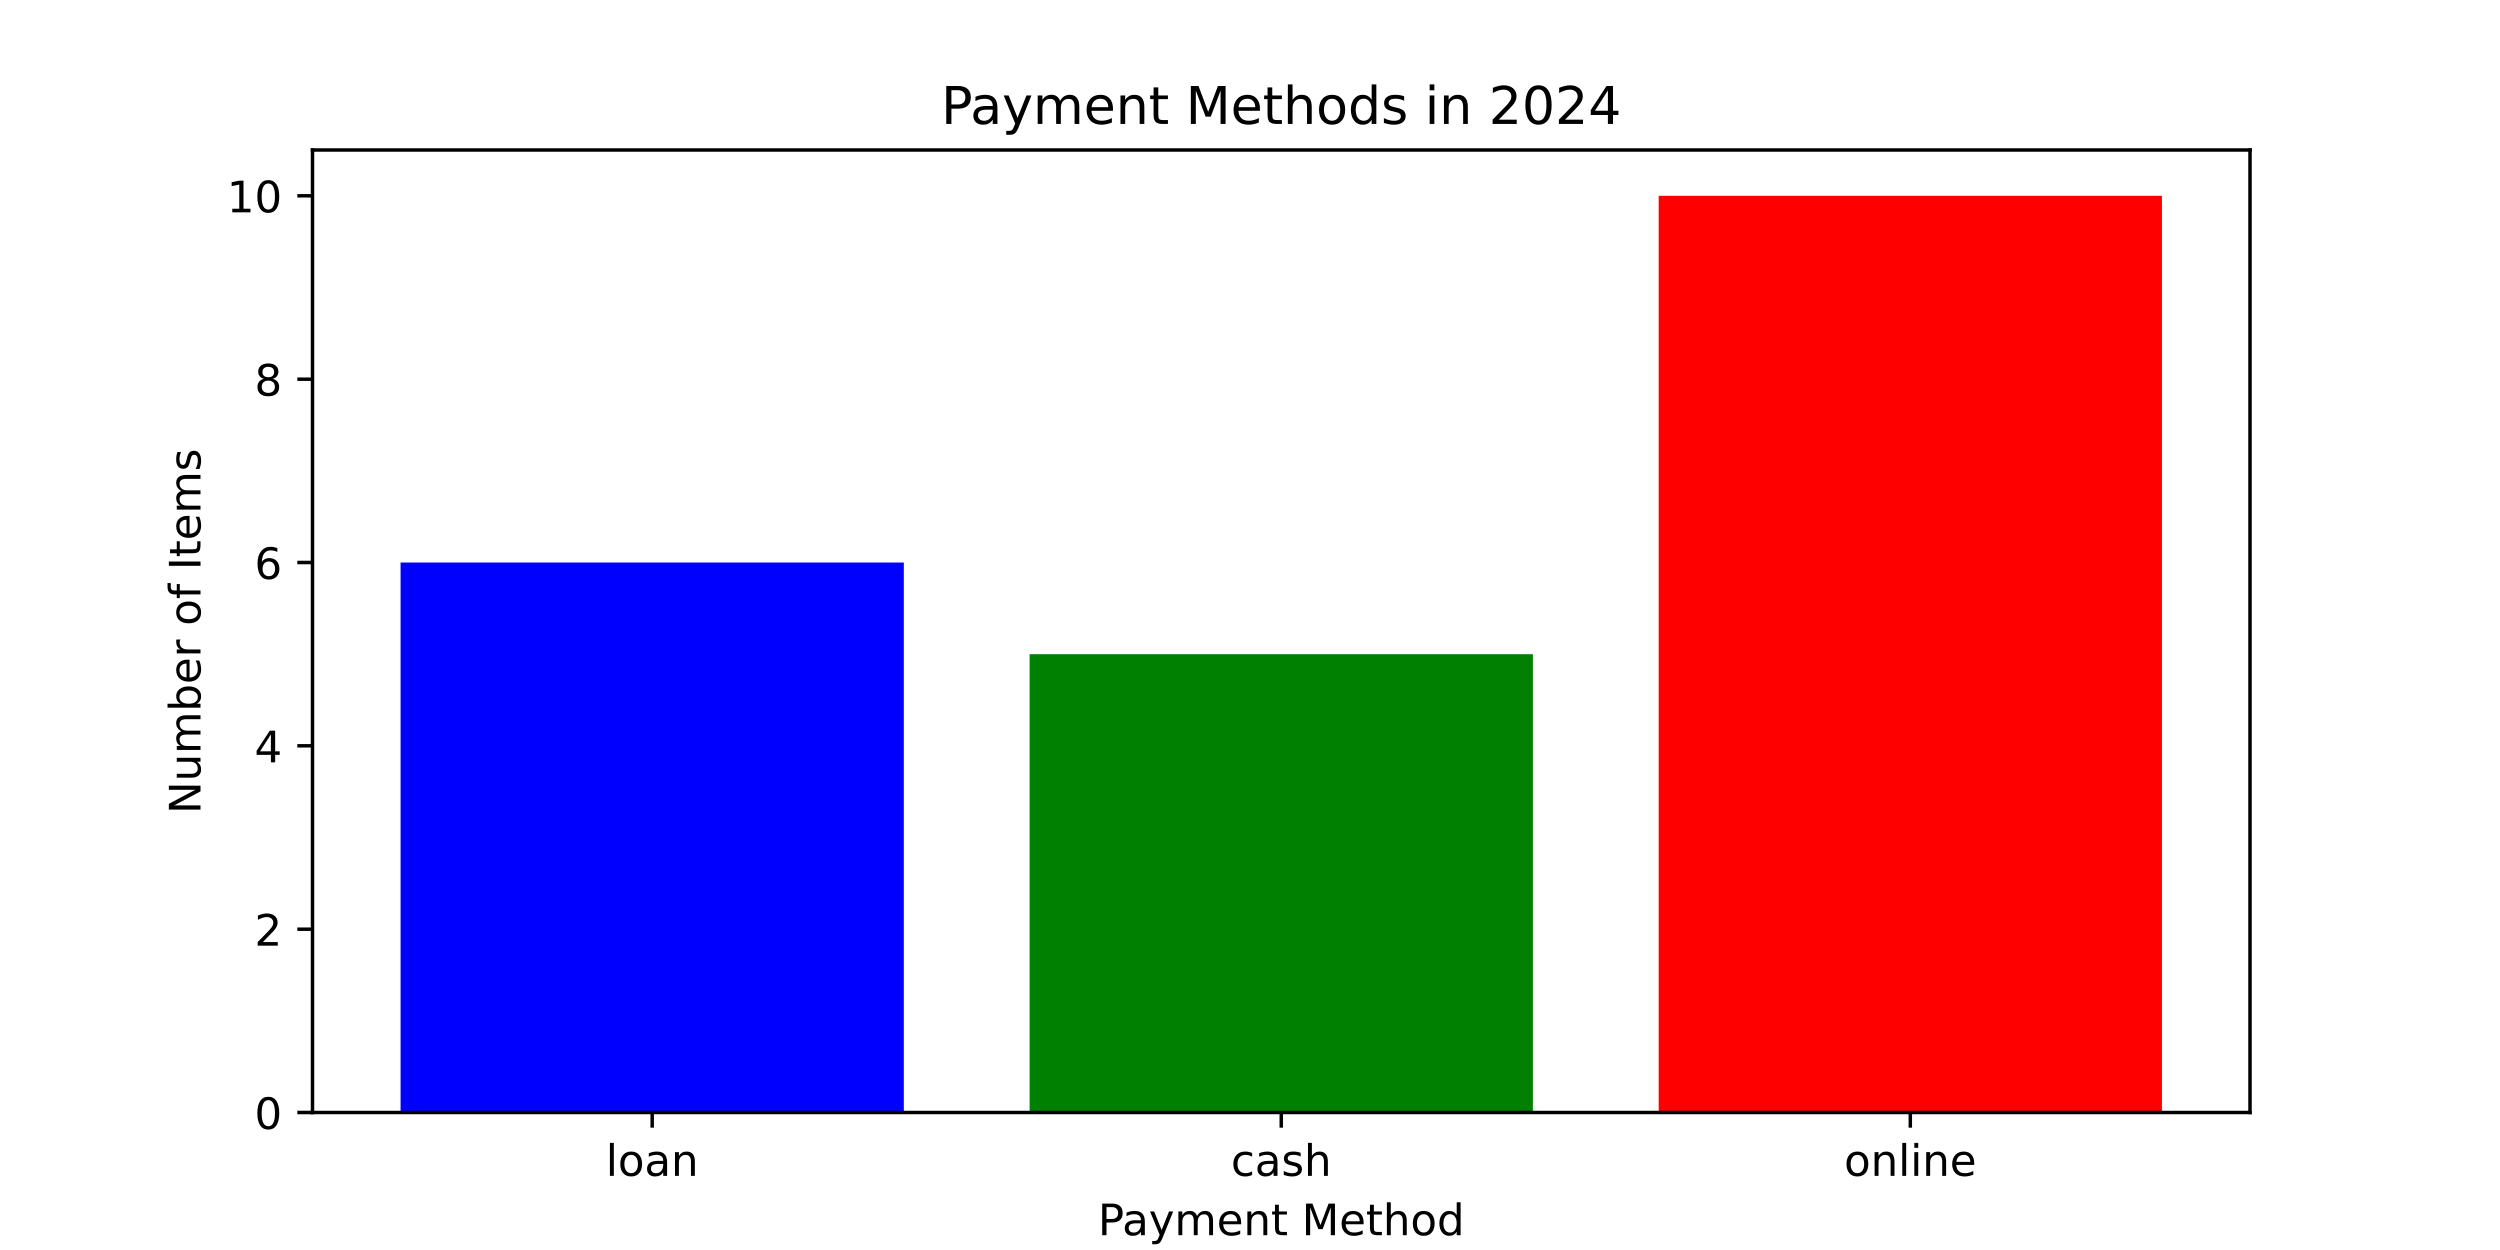
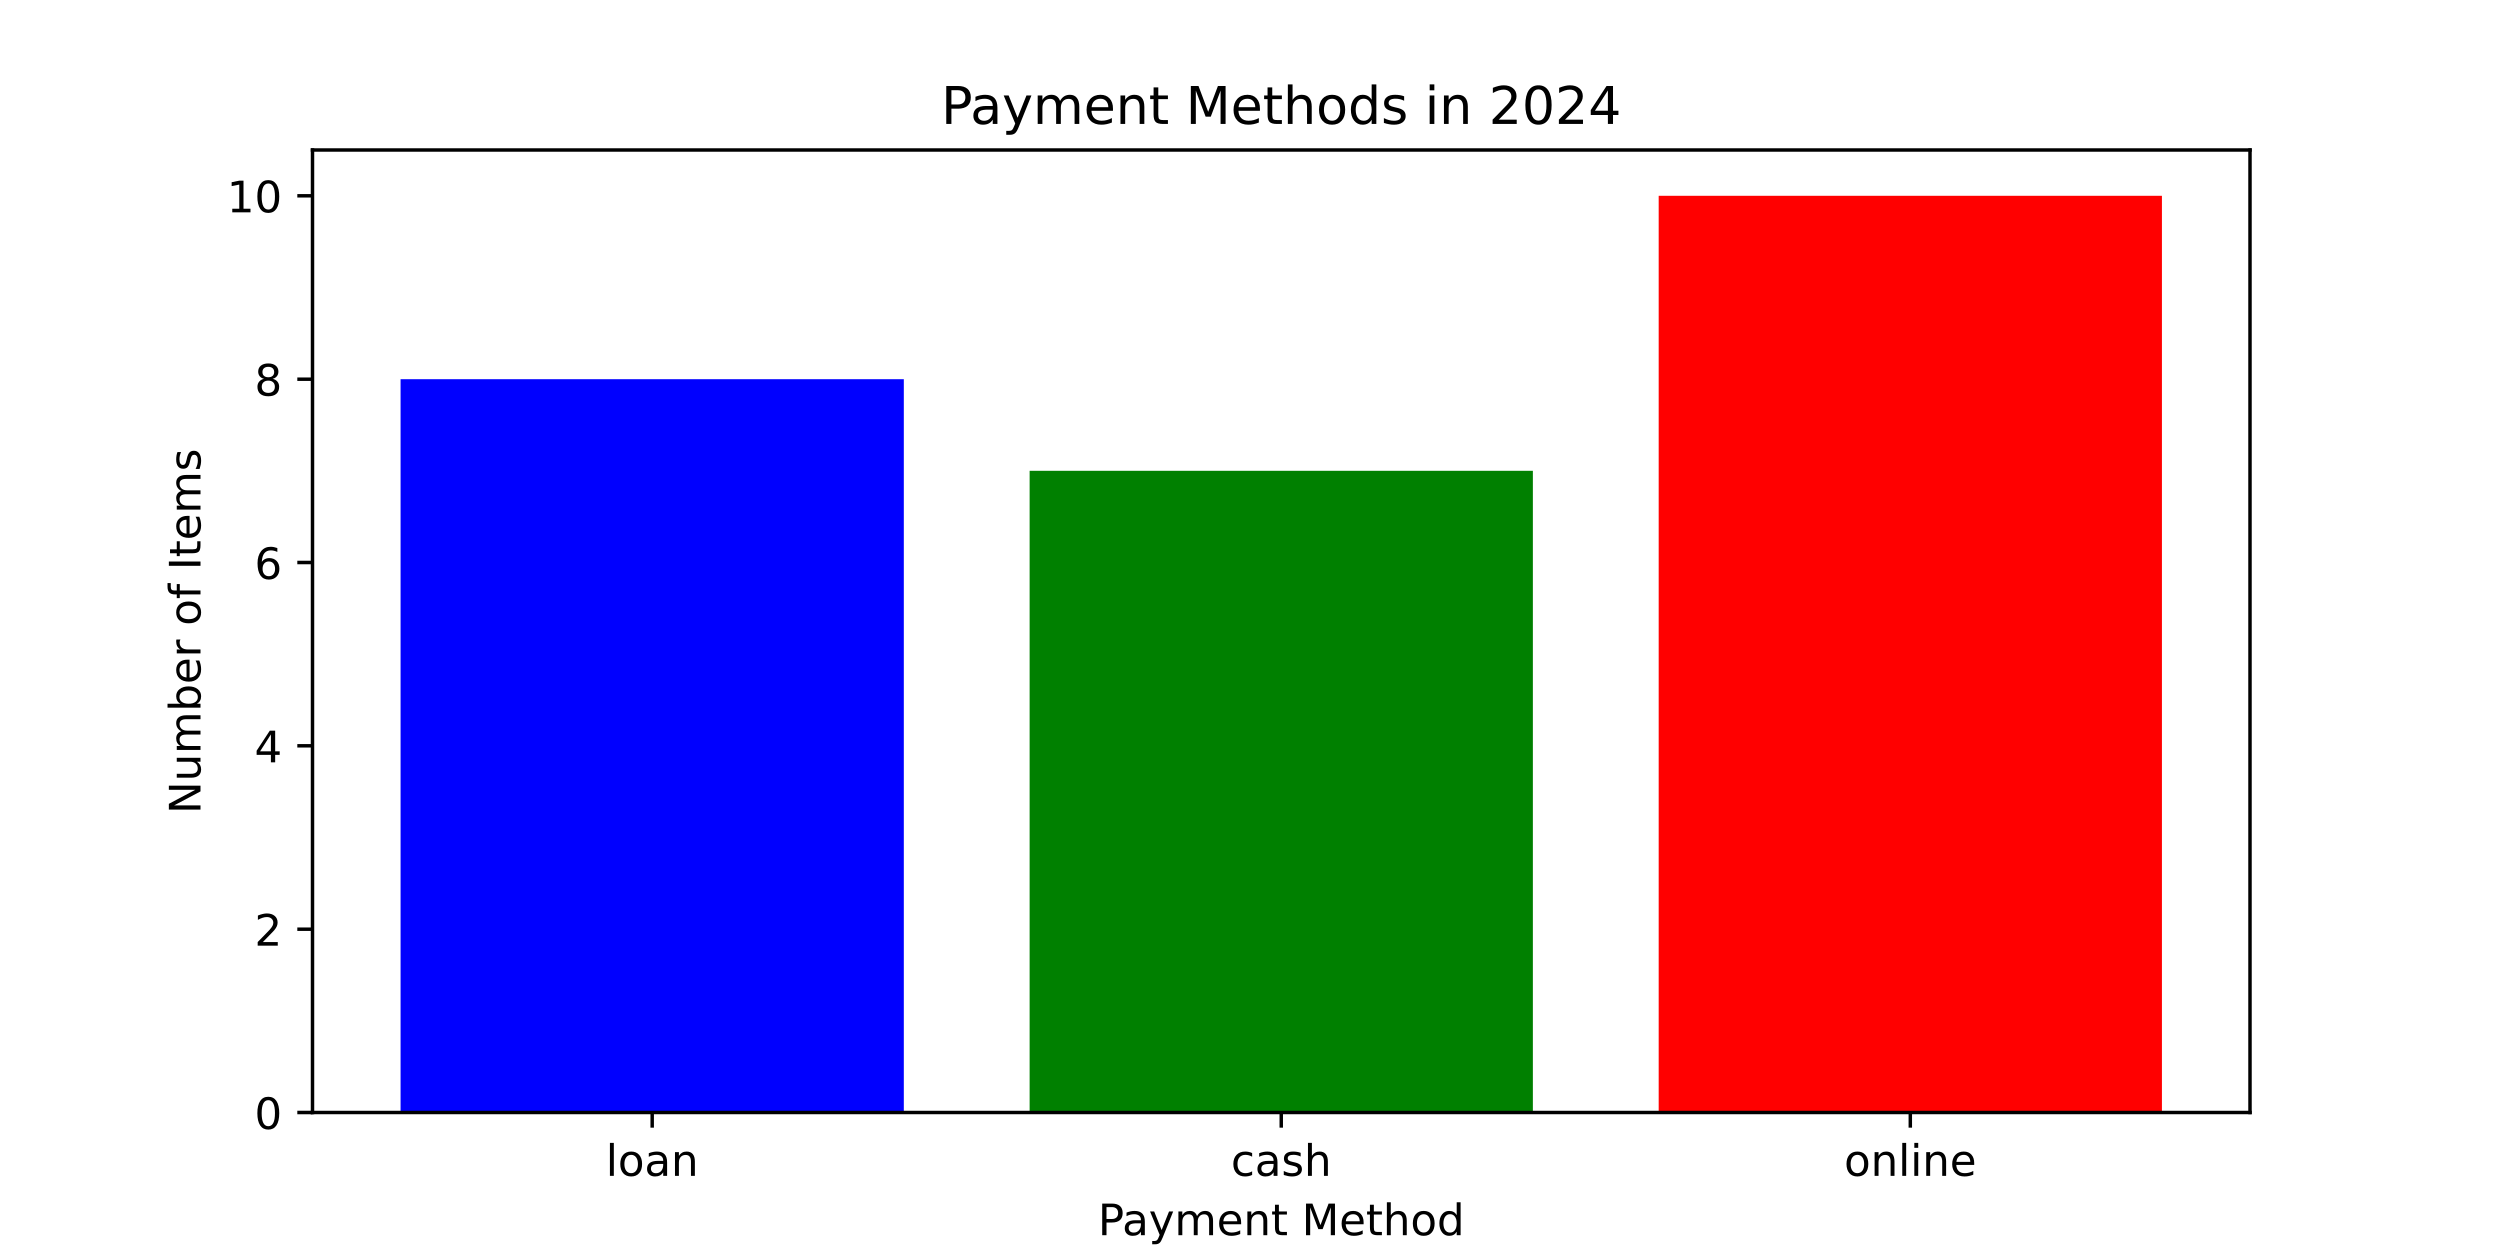
<svg xmlns="http://www.w3.org/2000/svg" xmlns:xlink="http://www.w3.org/1999/xlink" width="576pt" height="288pt" viewBox="0 0 576 288" version="1.1">
  <defs>
    <style type="text/css">*{stroke-linejoin: round; stroke-linecap: butt}</style>
  </defs>
  <g id="figure_1">
    <g id="patch_1">
      <path d="M 0 288  L 576 288  L 576 0  L 0 0  z " style="fill: #ffffff" />
    </g>
    <g id="axes_1">
      <g id="patch_2">
        <path d="M 72 256.32  L 518.4 256.32  L 518.4 34.56  L 72 34.56  z " style="fill: #ffffff" />
      </g>
      <g id="patch_3">
-         <path d="M 92.291 256.32  L 208.239 256.32  L 208.239 129.6  L 92.291 129.6  z " clip-path="url(#pded87118f4)" style="fill: #0000ff" />
+         <path d="M 92.291 256.32  L 208.239 256.32  L 208.239 87.36  L 92.291 87.36  z " clip-path="url(#p31df6beee8)" style="fill: #0000ff" />
      </g>
      <g id="patch_4">
-         <path d="M 237.226 256.32  L 353.174 256.32  L 353.174 150.72  L 237.226 150.72  z " clip-path="url(#pded87118f4)" style="fill: #008000" />
+         <path d="M 237.226 256.32  L 353.174 256.32  L 353.174 108.48  L 237.226 108.48  z " clip-path="url(#p31df6beee8)" style="fill: #008000" />
      </g>
      <g id="patch_5">
-         <path d="M 382.161 256.32  L 498.109 256.32  L 498.109 45.12  L 382.161 45.12  z " clip-path="url(#pded87118f4)" style="fill: #ff0000" />
+         <path d="M 382.161 256.32  L 498.109 256.32  L 498.109 45.12  L 382.161 45.12  z " clip-path="url(#p31df6beee8)" style="fill: #ff0000" />
      </g>
      <g id="matplotlib.axis_1">
        <g id="xtick_1">
          <g id="line2d_1">
            <defs>
-               <path id="mc61ded71a6" d="M 0 0  L 0 3.5  " style="stroke: #000000; stroke-width: 0.8" />
-             </defs>
-             <g>
-               <use xlink:href="#mc61ded71a6" x="150.265" y="256.32" style="stroke: #000000; stroke-width: 0.8" />
+               <path id="m95bdf4f4f9" d="M 0 0  L 0 3.5  " style="stroke: #000000; stroke-width: 0.8" />
+             </defs>
+             <g>
+               <use xlink:href="#m95bdf4f4f9" x="150.265" y="256.32" style="stroke: #000000; stroke-width: 0.8" />
            </g>
          </g>
          <g id="text_1">
            <g transform="translate(139.5837 270.9184) scale(0.1 -0.1)">
              <defs>
                <path id="DejaVuSans-6c" d="M 603 4863  L 1178 4863  L 1178 0  L 603 0  L 603 4863  z " transform="scale(0.015625)" />
                <path id="DejaVuSans-6f" d="M 1959 3097  Q 1497 3097 1228 2736  Q 959 2375 959 1747  Q 959 1119 1226 758  Q 1494 397 1959 397  Q 2419 397 2687 759  Q 2956 1122 2956 1747  Q 2956 2369 2687 2733  Q 2419 3097 1959 3097  z M 1959 3584  Q 2709 3584 3137 3096  Q 3566 2609 3566 1747  Q 3566 888 3137 398  Q 2709 -91 1959 -91  Q 1206 -91 779 398  Q 353 888 353 1747  Q 353 2609 779 3096  Q 1206 3584 1959 3584  z " transform="scale(0.015625)" />
                <path id="DejaVuSans-61" d="M 2194 1759  Q 1497 1759 1228 1600  Q 959 1441 959 1056  Q 959 750 1161 570  Q 1363 391 1709 391  Q 2188 391 2477 730  Q 2766 1069 2766 1631  L 2766 1759  L 2194 1759  z M 3341 1997  L 3341 0  L 2766 0  L 2766 531  Q 2569 213 2275 61  Q 1981 -91 1556 -91  Q 1019 -91 701 211  Q 384 513 384 1019  Q 384 1609 779 1909  Q 1175 2209 1959 2209  L 2766 2209  L 2766 2266  Q 2766 2663 2505 2880  Q 2244 3097 1772 3097  Q 1472 3097 1187 3025  Q 903 2953 641 2809  L 641 3341  Q 956 3463 1253 3523  Q 1550 3584 1831 3584  Q 2591 3584 2966 3190  Q 3341 2797 3341 1997  z " transform="scale(0.015625)" />
                <path id="DejaVuSans-6e" d="M 3513 2113  L 3513 0  L 2938 0  L 2938 2094  Q 2938 2591 2744 2837  Q 2550 3084 2163 3084  Q 1697 3084 1428 2787  Q 1159 2491 1159 1978  L 1159 0  L 581 0  L 581 3500  L 1159 3500  L 1159 2956  Q 1366 3272 1645 3428  Q 1925 3584 2291 3584  Q 2894 3584 3203 3211  Q 3513 2838 3513 2113  z " transform="scale(0.015625)" />
              </defs>
              <use xlink:href="#DejaVuSans-6c" />
              <use xlink:href="#DejaVuSans-6f" x="27.783" />
              <use xlink:href="#DejaVuSans-61" x="88.965" />
              <use xlink:href="#DejaVuSans-6e" x="150.244" />
            </g>
          </g>
        </g>
        <g id="xtick_2">
          <g id="line2d_2">
            <g>
-               <use xlink:href="#mc61ded71a6" x="295.2" y="256.32" style="stroke: #000000; stroke-width: 0.8" />
+               <use xlink:href="#m95bdf4f4f9" x="295.2" y="256.32" style="stroke: #000000; stroke-width: 0.8" />
            </g>
          </g>
          <g id="text_2">
            <g transform="translate(283.6133 270.9184) scale(0.1 -0.1)">
              <defs>
                <path id="DejaVuSans-63" d="M 3122 3366  L 3122 2828  Q 2878 2963 2633 3030  Q 2388 3097 2138 3097  Q 1578 3097 1268 2742  Q 959 2388 959 1747  Q 959 1106 1268 751  Q 1578 397 2138 397  Q 2388 397 2633 464  Q 2878 531 3122 666  L 3122 134  Q 2881 22 2623 -34  Q 2366 -91 2075 -91  Q 1284 -91 818 406  Q 353 903 353 1747  Q 353 2603 823 3093  Q 1294 3584 2113 3584  Q 2378 3584 2631 3529  Q 2884 3475 3122 3366  z " transform="scale(0.015625)" />
                <path id="DejaVuSans-73" d="M 2834 3397  L 2834 2853  Q 2591 2978 2328 3040  Q 2066 3103 1784 3103  Q 1356 3103 1142 2972  Q 928 2841 928 2578  Q 928 2378 1081 2264  Q 1234 2150 1697 2047  L 1894 2003  Q 2506 1872 2764 1633  Q 3022 1394 3022 966  Q 3022 478 2636 193  Q 2250 -91 1575 -91  Q 1294 -91 989 -36  Q 684 19 347 128  L 347 722  Q 666 556 975 473  Q 1284 391 1588 391  Q 1994 391 2212 530  Q 2431 669 2431 922  Q 2431 1156 2273 1281  Q 2116 1406 1581 1522  L 1381 1569  Q 847 1681 609 1914  Q 372 2147 372 2553  Q 372 3047 722 3315  Q 1072 3584 1716 3584  Q 2034 3584 2315 3537  Q 2597 3491 2834 3397  z " transform="scale(0.015625)" />
                <path id="DejaVuSans-68" d="M 3513 2113  L 3513 0  L 2938 0  L 2938 2094  Q 2938 2591 2744 2837  Q 2550 3084 2163 3084  Q 1697 3084 1428 2787  Q 1159 2491 1159 1978  L 1159 0  L 581 0  L 581 4863  L 1159 4863  L 1159 2956  Q 1366 3272 1645 3428  Q 1925 3584 2291 3584  Q 2894 3584 3203 3211  Q 3513 2838 3513 2113  z " transform="scale(0.015625)" />
              </defs>
              <use xlink:href="#DejaVuSans-63" />
              <use xlink:href="#DejaVuSans-61" x="54.98" />
              <use xlink:href="#DejaVuSans-73" x="116.26" />
              <use xlink:href="#DejaVuSans-68" x="168.359" />
            </g>
          </g>
        </g>
        <g id="xtick_3">
          <g id="line2d_3">
            <g>
-               <use xlink:href="#mc61ded71a6" x="440.135" y="256.32" style="stroke: #000000; stroke-width: 0.8" />
+               <use xlink:href="#m95bdf4f4f9" x="440.135" y="256.32" style="stroke: #000000; stroke-width: 0.8" />
            </g>
          </g>
          <g id="text_3">
            <g transform="translate(424.8835 270.9184) scale(0.1 -0.1)">
              <defs>
                <path id="DejaVuSans-69" d="M 603 3500  L 1178 3500  L 1178 0  L 603 0  L 603 3500  z M 603 4863  L 1178 4863  L 1178 4134  L 603 4134  L 603 4863  z " transform="scale(0.015625)" />
                <path id="DejaVuSans-65" d="M 3597 1894  L 3597 1613  L 953 1613  Q 991 1019 1311 708  Q 1631 397 2203 397  Q 2534 397 2845 478  Q 3156 559 3463 722  L 3463 178  Q 3153 47 2828 -22  Q 2503 -91 2169 -91  Q 1331 -91 842 396  Q 353 884 353 1716  Q 353 2575 817 3079  Q 1281 3584 2069 3584  Q 2775 3584 3186 3129  Q 3597 2675 3597 1894  z M 3022 2063  Q 3016 2534 2758 2815  Q 2500 3097 2075 3097  Q 1594 3097 1305 2825  Q 1016 2553 972 2059  L 3022 2063  z " transform="scale(0.015625)" />
              </defs>
              <use xlink:href="#DejaVuSans-6f" />
              <use xlink:href="#DejaVuSans-6e" x="61.182" />
              <use xlink:href="#DejaVuSans-6c" x="124.561" />
              <use xlink:href="#DejaVuSans-69" x="152.344" />
              <use xlink:href="#DejaVuSans-6e" x="180.127" />
              <use xlink:href="#DejaVuSans-65" x="243.506" />
            </g>
          </g>
        </g>
        <g id="text_4">
          <g transform="translate(252.9688 284.5966) scale(0.1 -0.1)">
            <defs>
              <path id="DejaVuSans-50" d="M 1259 4147  L 1259 2394  L 2053 2394  Q 2494 2394 2734 2622  Q 2975 2850 2975 3272  Q 2975 3691 2734 3919  Q 2494 4147 2053 4147  L 1259 4147  z M 628 4666  L 2053 4666  Q 2838 4666 3239 4311  Q 3641 3956 3641 3272  Q 3641 2581 3239 2228  Q 2838 1875 2053 1875  L 1259 1875  L 1259 0  L 628 0  L 628 4666  z " transform="scale(0.015625)" />
              <path id="DejaVuSans-79" d="M 2059 -325  Q 1816 -950 1584 -1140  Q 1353 -1331 966 -1331  L 506 -1331  L 506 -850  L 844 -850  Q 1081 -850 1212 -737  Q 1344 -625 1503 -206  L 1606 56  L 191 3500  L 800 3500  L 1894 763  L 2988 3500  L 3597 3500  L 2059 -325  z " transform="scale(0.015625)" />
              <path id="DejaVuSans-6d" d="M 3328 2828  Q 3544 3216 3844 3400  Q 4144 3584 4550 3584  Q 5097 3584 5394 3201  Q 5691 2819 5691 2113  L 5691 0  L 5113 0  L 5113 2094  Q 5113 2597 4934 2840  Q 4756 3084 4391 3084  Q 3944 3084 3684 2787  Q 3425 2491 3425 1978  L 3425 0  L 2847 0  L 2847 2094  Q 2847 2600 2669 2842  Q 2491 3084 2119 3084  Q 1678 3084 1418 2786  Q 1159 2488 1159 1978  L 1159 0  L 581 0  L 581 3500  L 1159 3500  L 1159 2956  Q 1356 3278 1631 3431  Q 1906 3584 2284 3584  Q 2666 3584 2933 3390  Q 3200 3197 3328 2828  z " transform="scale(0.015625)" />
              <path id="DejaVuSans-74" d="M 1172 4494  L 1172 3500  L 2356 3500  L 2356 3053  L 1172 3053  L 1172 1153  Q 1172 725 1289 603  Q 1406 481 1766 481  L 2356 481  L 2356 0  L 1766 0  Q 1100 0 847 248  Q 594 497 594 1153  L 594 3053  L 172 3053  L 172 3500  L 594 3500  L 594 4494  L 1172 4494  z " transform="scale(0.015625)" />
              <path id="DejaVuSans-20" transform="scale(0.015625)" />
              <path id="DejaVuSans-4d" d="M 628 4666  L 1569 4666  L 2759 1491  L 3956 4666  L 4897 4666  L 4897 0  L 4281 0  L 4281 4097  L 3078 897  L 2444 897  L 1241 4097  L 1241 0  L 628 0  L 628 4666  z " transform="scale(0.015625)" />
              <path id="DejaVuSans-64" d="M 2906 2969  L 2906 4863  L 3481 4863  L 3481 0  L 2906 0  L 2906 525  Q 2725 213 2448 61  Q 2172 -91 1784 -91  Q 1150 -91 751 415  Q 353 922 353 1747  Q 353 2572 751 3078  Q 1150 3584 1784 3584  Q 2172 3584 2448 3432  Q 2725 3281 2906 2969  z M 947 1747  Q 947 1113 1208 752  Q 1469 391 1925 391  Q 2381 391 2643 752  Q 2906 1113 2906 1747  Q 2906 2381 2643 2742  Q 2381 3103 1925 3103  Q 1469 3103 1208 2742  Q 947 2381 947 1747  z " transform="scale(0.015625)" />
            </defs>
            <use xlink:href="#DejaVuSans-50" />
            <use xlink:href="#DejaVuSans-61" x="55.803" />
            <use xlink:href="#DejaVuSans-79" x="117.082" />
            <use xlink:href="#DejaVuSans-6d" x="176.262" />
            <use xlink:href="#DejaVuSans-65" x="273.674" />
            <use xlink:href="#DejaVuSans-6e" x="335.197" />
            <use xlink:href="#DejaVuSans-74" x="398.576" />
            <use xlink:href="#DejaVuSans-20" x="437.785" />
            <use xlink:href="#DejaVuSans-4d" x="469.572" />
            <use xlink:href="#DejaVuSans-65" x="555.852" />
            <use xlink:href="#DejaVuSans-74" x="617.375" />
            <use xlink:href="#DejaVuSans-68" x="656.584" />
            <use xlink:href="#DejaVuSans-6f" x="719.963" />
            <use xlink:href="#DejaVuSans-64" x="781.145" />
          </g>
        </g>
      </g>
      <g id="matplotlib.axis_2">
        <g id="ytick_1">
          <g id="line2d_4">
            <defs>
-               <path id="me9679b50dc" d="M 0 0  L -3.5 0  " style="stroke: #000000; stroke-width: 0.8" />
-             </defs>
-             <g>
-               <use xlink:href="#me9679b50dc" x="72" y="256.32" style="stroke: #000000; stroke-width: 0.8" />
+               <path id="m2766c7c018" d="M 0 0  L -3.5 0  " style="stroke: #000000; stroke-width: 0.8" />
+             </defs>
+             <g>
+               <use xlink:href="#m2766c7c018" x="72" y="256.32" style="stroke: #000000; stroke-width: 0.8" />
            </g>
          </g>
          <g id="text_5">
            <g transform="translate(58.6375 260.1192) scale(0.1 -0.1)">
              <defs>
                <path id="DejaVuSans-30" d="M 2034 4250  Q 1547 4250 1301 3770  Q 1056 3291 1056 2328  Q 1056 1369 1301 889  Q 1547 409 2034 409  Q 2525 409 2770 889  Q 3016 1369 3016 2328  Q 3016 3291 2770 3770  Q 2525 4250 2034 4250  z M 2034 4750  Q 2819 4750 3233 4129  Q 3647 3509 3647 2328  Q 3647 1150 3233 529  Q 2819 -91 2034 -91  Q 1250 -91 836 529  Q 422 1150 422 2328  Q 422 3509 836 4129  Q 1250 4750 2034 4750  z " transform="scale(0.015625)" />
              </defs>
              <use xlink:href="#DejaVuSans-30" />
            </g>
          </g>
        </g>
        <g id="ytick_2">
          <g id="line2d_5">
            <g>
-               <use xlink:href="#me9679b50dc" x="72" y="214.08" style="stroke: #000000; stroke-width: 0.8" />
+               <use xlink:href="#m2766c7c018" x="72" y="214.08" style="stroke: #000000; stroke-width: 0.8" />
            </g>
          </g>
          <g id="text_6">
            <g transform="translate(58.6375 217.8792) scale(0.1 -0.1)">
              <defs>
                <path id="DejaVuSans-32" d="M 1228 531  L 3431 531  L 3431 0  L 469 0  L 469 531  Q 828 903 1448 1529  Q 2069 2156 2228 2338  Q 2531 2678 2651 2914  Q 2772 3150 2772 3378  Q 2772 3750 2511 3984  Q 2250 4219 1831 4219  Q 1534 4219 1204 4116  Q 875 4013 500 3803  L 500 4441  Q 881 4594 1212 4672  Q 1544 4750 1819 4750  Q 2544 4750 2975 4387  Q 3406 4025 3406 3419  Q 3406 3131 3298 2873  Q 3191 2616 2906 2266  Q 2828 2175 2409 1742  Q 1991 1309 1228 531  z " transform="scale(0.015625)" />
              </defs>
              <use xlink:href="#DejaVuSans-32" />
            </g>
          </g>
        </g>
        <g id="ytick_3">
          <g id="line2d_6">
            <g>
-               <use xlink:href="#me9679b50dc" x="72" y="171.84" style="stroke: #000000; stroke-width: 0.8" />
+               <use xlink:href="#m2766c7c018" x="72" y="171.84" style="stroke: #000000; stroke-width: 0.8" />
            </g>
          </g>
          <g id="text_7">
            <g transform="translate(58.6375 175.6392) scale(0.1 -0.1)">
              <defs>
                <path id="DejaVuSans-34" d="M 2419 4116  L 825 1625  L 2419 1625  L 2419 4116  z M 2253 4666  L 3047 4666  L 3047 1625  L 3713 1625  L 3713 1100  L 3047 1100  L 3047 0  L 2419 0  L 2419 1100  L 313 1100  L 313 1709  L 2253 4666  z " transform="scale(0.015625)" />
              </defs>
              <use xlink:href="#DejaVuSans-34" />
            </g>
          </g>
        </g>
        <g id="ytick_4">
          <g id="line2d_7">
            <g>
-               <use xlink:href="#me9679b50dc" x="72" y="129.6" style="stroke: #000000; stroke-width: 0.8" />
+               <use xlink:href="#m2766c7c018" x="72" y="129.6" style="stroke: #000000; stroke-width: 0.8" />
            </g>
          </g>
          <g id="text_8">
            <g transform="translate(58.6375 133.3992) scale(0.1 -0.1)">
              <defs>
                <path id="DejaVuSans-36" d="M 2113 2584  Q 1688 2584 1439 2293  Q 1191 2003 1191 1497  Q 1191 994 1439 701  Q 1688 409 2113 409  Q 2538 409 2786 701  Q 3034 994 3034 1497  Q 3034 2003 2786 2293  Q 2538 2584 2113 2584  z M 3366 4563  L 3366 3988  Q 3128 4100 2886 4159  Q 2644 4219 2406 4219  Q 1781 4219 1451 3797  Q 1122 3375 1075 2522  Q 1259 2794 1537 2939  Q 1816 3084 2150 3084  Q 2853 3084 3261 2657  Q 3669 2231 3669 1497  Q 3669 778 3244 343  Q 2819 -91 2113 -91  Q 1303 -91 875 529  Q 447 1150 447 2328  Q 447 3434 972 4092  Q 1497 4750 2381 4750  Q 2619 4750 2861 4703  Q 3103 4656 3366 4563  z " transform="scale(0.015625)" />
              </defs>
              <use xlink:href="#DejaVuSans-36" />
            </g>
          </g>
        </g>
        <g id="ytick_5">
          <g id="line2d_8">
            <g>
-               <use xlink:href="#me9679b50dc" x="72" y="87.36" style="stroke: #000000; stroke-width: 0.8" />
+               <use xlink:href="#m2766c7c018" x="72" y="87.36" style="stroke: #000000; stroke-width: 0.8" />
            </g>
          </g>
          <g id="text_9">
            <g transform="translate(58.6375 91.15922) scale(0.1 -0.1)">
              <defs>
                <path id="DejaVuSans-38" d="M 2034 2216  Q 1584 2216 1326 1975  Q 1069 1734 1069 1313  Q 1069 891 1326 650  Q 1584 409 2034 409  Q 2484 409 2743 651  Q 3003 894 3003 1313  Q 3003 1734 2745 1975  Q 2488 2216 2034 2216  z M 1403 2484  Q 997 2584 770 2862  Q 544 3141 544 3541  Q 544 4100 942 4425  Q 1341 4750 2034 4750  Q 2731 4750 3128 4425  Q 3525 4100 3525 3541  Q 3525 3141 3298 2862  Q 3072 2584 2669 2484  Q 3125 2378 3379 2068  Q 3634 1759 3634 1313  Q 3634 634 3220 271  Q 2806 -91 2034 -91  Q 1263 -91 848 271  Q 434 634 434 1313  Q 434 1759 690 2068  Q 947 2378 1403 2484  z M 1172 3481  Q 1172 3119 1398 2916  Q 1625 2713 2034 2713  Q 2441 2713 2670 2916  Q 2900 3119 2900 3481  Q 2900 3844 2670 4047  Q 2441 4250 2034 4250  Q 1625 4250 1398 4047  Q 1172 3844 1172 3481  z " transform="scale(0.015625)" />
              </defs>
              <use xlink:href="#DejaVuSans-38" />
            </g>
          </g>
        </g>
        <g id="ytick_6">
          <g id="line2d_9">
            <g>
-               <use xlink:href="#me9679b50dc" x="72" y="45.12" style="stroke: #000000; stroke-width: 0.8" />
+               <use xlink:href="#m2766c7c018" x="72" y="45.12" style="stroke: #000000; stroke-width: 0.8" />
            </g>
          </g>
          <g id="text_10">
            <g transform="translate(52.275 48.91922) scale(0.1 -0.1)">
              <defs>
                <path id="DejaVuSans-31" d="M 794 531  L 1825 531  L 1825 4091  L 703 3866  L 703 4441  L 1819 4666  L 2450 4666  L 2450 531  L 3481 531  L 3481 0  L 794 0  L 794 531  z " transform="scale(0.015625)" />
              </defs>
              <use xlink:href="#DejaVuSans-31" />
              <use xlink:href="#DejaVuSans-30" x="63.623" />
            </g>
          </g>
        </g>
        <g id="text_11">
          <g transform="translate(46.19531 187.5103) rotate(-90) scale(0.1 -0.1)">
            <defs>
              <path id="DejaVuSans-4e" d="M 628 4666  L 1478 4666  L 3547 763  L 3547 4666  L 4159 4666  L 4159 0  L 3309 0  L 1241 3903  L 1241 0  L 628 0  L 628 4666  z " transform="scale(0.015625)" />
              <path id="DejaVuSans-75" d="M 544 1381  L 544 3500  L 1119 3500  L 1119 1403  Q 1119 906 1312 657  Q 1506 409 1894 409  Q 2359 409 2629 706  Q 2900 1003 2900 1516  L 2900 3500  L 3475 3500  L 3475 0  L 2900 0  L 2900 538  Q 2691 219 2414 64  Q 2138 -91 1772 -91  Q 1169 -91 856 284  Q 544 659 544 1381  z M 1991 3584  L 1991 3584  z " transform="scale(0.015625)" />
              <path id="DejaVuSans-62" d="M 3116 1747  Q 3116 2381 2855 2742  Q 2594 3103 2138 3103  Q 1681 3103 1420 2742  Q 1159 2381 1159 1747  Q 1159 1113 1420 752  Q 1681 391 2138 391  Q 2594 391 2855 752  Q 3116 1113 3116 1747  z M 1159 2969  Q 1341 3281 1617 3432  Q 1894 3584 2278 3584  Q 2916 3584 3314 3078  Q 3713 2572 3713 1747  Q 3713 922 3314 415  Q 2916 -91 2278 -91  Q 1894 -91 1617 61  Q 1341 213 1159 525  L 1159 0  L 581 0  L 581 4863  L 1159 4863  L 1159 2969  z " transform="scale(0.015625)" />
              <path id="DejaVuSans-72" d="M 2631 2963  Q 2534 3019 2420 3045  Q 2306 3072 2169 3072  Q 1681 3072 1420 2755  Q 1159 2438 1159 1844  L 1159 0  L 581 0  L 581 3500  L 1159 3500  L 1159 2956  Q 1341 3275 1631 3429  Q 1922 3584 2338 3584  Q 2397 3584 2469 3576  Q 2541 3569 2628 3553  L 2631 2963  z " transform="scale(0.015625)" />
              <path id="DejaVuSans-66" d="M 2375 4863  L 2375 4384  L 1825 4384  Q 1516 4384 1395 4259  Q 1275 4134 1275 3809  L 1275 3500  L 2222 3500  L 2222 3053  L 1275 3053  L 1275 0  L 697 0  L 697 3053  L 147 3053  L 147 3500  L 697 3500  L 697 3744  Q 697 4328 969 4595  Q 1241 4863 1831 4863  L 2375 4863  z " transform="scale(0.015625)" />
              <path id="DejaVuSans-49" d="M 628 4666  L 1259 4666  L 1259 0  L 628 0  L 628 4666  z " transform="scale(0.015625)" />
            </defs>
            <use xlink:href="#DejaVuSans-4e" />
            <use xlink:href="#DejaVuSans-75" x="74.805" />
            <use xlink:href="#DejaVuSans-6d" x="138.184" />
            <use xlink:href="#DejaVuSans-62" x="235.596" />
            <use xlink:href="#DejaVuSans-65" x="299.072" />
            <use xlink:href="#DejaVuSans-72" x="360.596" />
            <use xlink:href="#DejaVuSans-20" x="401.709" />
            <use xlink:href="#DejaVuSans-6f" x="433.496" />
            <use xlink:href="#DejaVuSans-66" x="494.678" />
            <use xlink:href="#DejaVuSans-20" x="529.883" />
            <use xlink:href="#DejaVuSans-49" x="561.67" />
            <use xlink:href="#DejaVuSans-74" x="591.162" />
            <use xlink:href="#DejaVuSans-65" x="630.371" />
            <use xlink:href="#DejaVuSans-6d" x="691.895" />
            <use xlink:href="#DejaVuSans-73" x="789.307" />
          </g>
        </g>
      </g>
      <g id="patch_6">
        <path d="M 72 256.32  L 72 34.56  " style="fill: none; stroke: #000000; stroke-width: 0.8; stroke-linejoin: miter; stroke-linecap: square" />
      </g>
      <g id="patch_7">
        <path d="M 518.4 256.32  L 518.4 34.56  " style="fill: none; stroke: #000000; stroke-width: 0.8; stroke-linejoin: miter; stroke-linecap: square" />
      </g>
      <g id="patch_8">
        <path d="M 72 256.32  L 518.4 256.32  " style="fill: none; stroke: #000000; stroke-width: 0.8; stroke-linejoin: miter; stroke-linecap: square" />
      </g>
      <g id="patch_9">
        <path d="M 72 34.56  L 518.4 34.56  " style="fill: none; stroke: #000000; stroke-width: 0.8; stroke-linejoin: miter; stroke-linecap: square" />
      </g>
      <g id="text_12">
        <g transform="translate(216.8438 28.56) scale(0.12 -0.12)">
          <use xlink:href="#DejaVuSans-50" />
          <use xlink:href="#DejaVuSans-61" x="55.803" />
          <use xlink:href="#DejaVuSans-79" x="117.082" />
          <use xlink:href="#DejaVuSans-6d" x="176.262" />
          <use xlink:href="#DejaVuSans-65" x="273.674" />
          <use xlink:href="#DejaVuSans-6e" x="335.197" />
          <use xlink:href="#DejaVuSans-74" x="398.576" />
          <use xlink:href="#DejaVuSans-20" x="437.785" />
          <use xlink:href="#DejaVuSans-4d" x="469.572" />
          <use xlink:href="#DejaVuSans-65" x="555.852" />
          <use xlink:href="#DejaVuSans-74" x="617.375" />
          <use xlink:href="#DejaVuSans-68" x="656.584" />
          <use xlink:href="#DejaVuSans-6f" x="719.963" />
          <use xlink:href="#DejaVuSans-64" x="781.145" />
          <use xlink:href="#DejaVuSans-73" x="844.621" />
          <use xlink:href="#DejaVuSans-20" x="896.721" />
          <use xlink:href="#DejaVuSans-69" x="928.508" />
          <use xlink:href="#DejaVuSans-6e" x="956.291" />
          <use xlink:href="#DejaVuSans-20" x="1019.67" />
          <use xlink:href="#DejaVuSans-32" x="1051.457" />
          <use xlink:href="#DejaVuSans-30" x="1115.08" />
          <use xlink:href="#DejaVuSans-32" x="1178.703" />
          <use xlink:href="#DejaVuSans-34" x="1242.326" />
        </g>
      </g>
    </g>
  </g>
  <defs>
-     <clipPath id="pded87118f4">
+     <clipPath id="p31df6beee8">
      <rect x="72" y="34.56" width="446.4" height="221.76" />
    </clipPath>
  </defs>
</svg>
